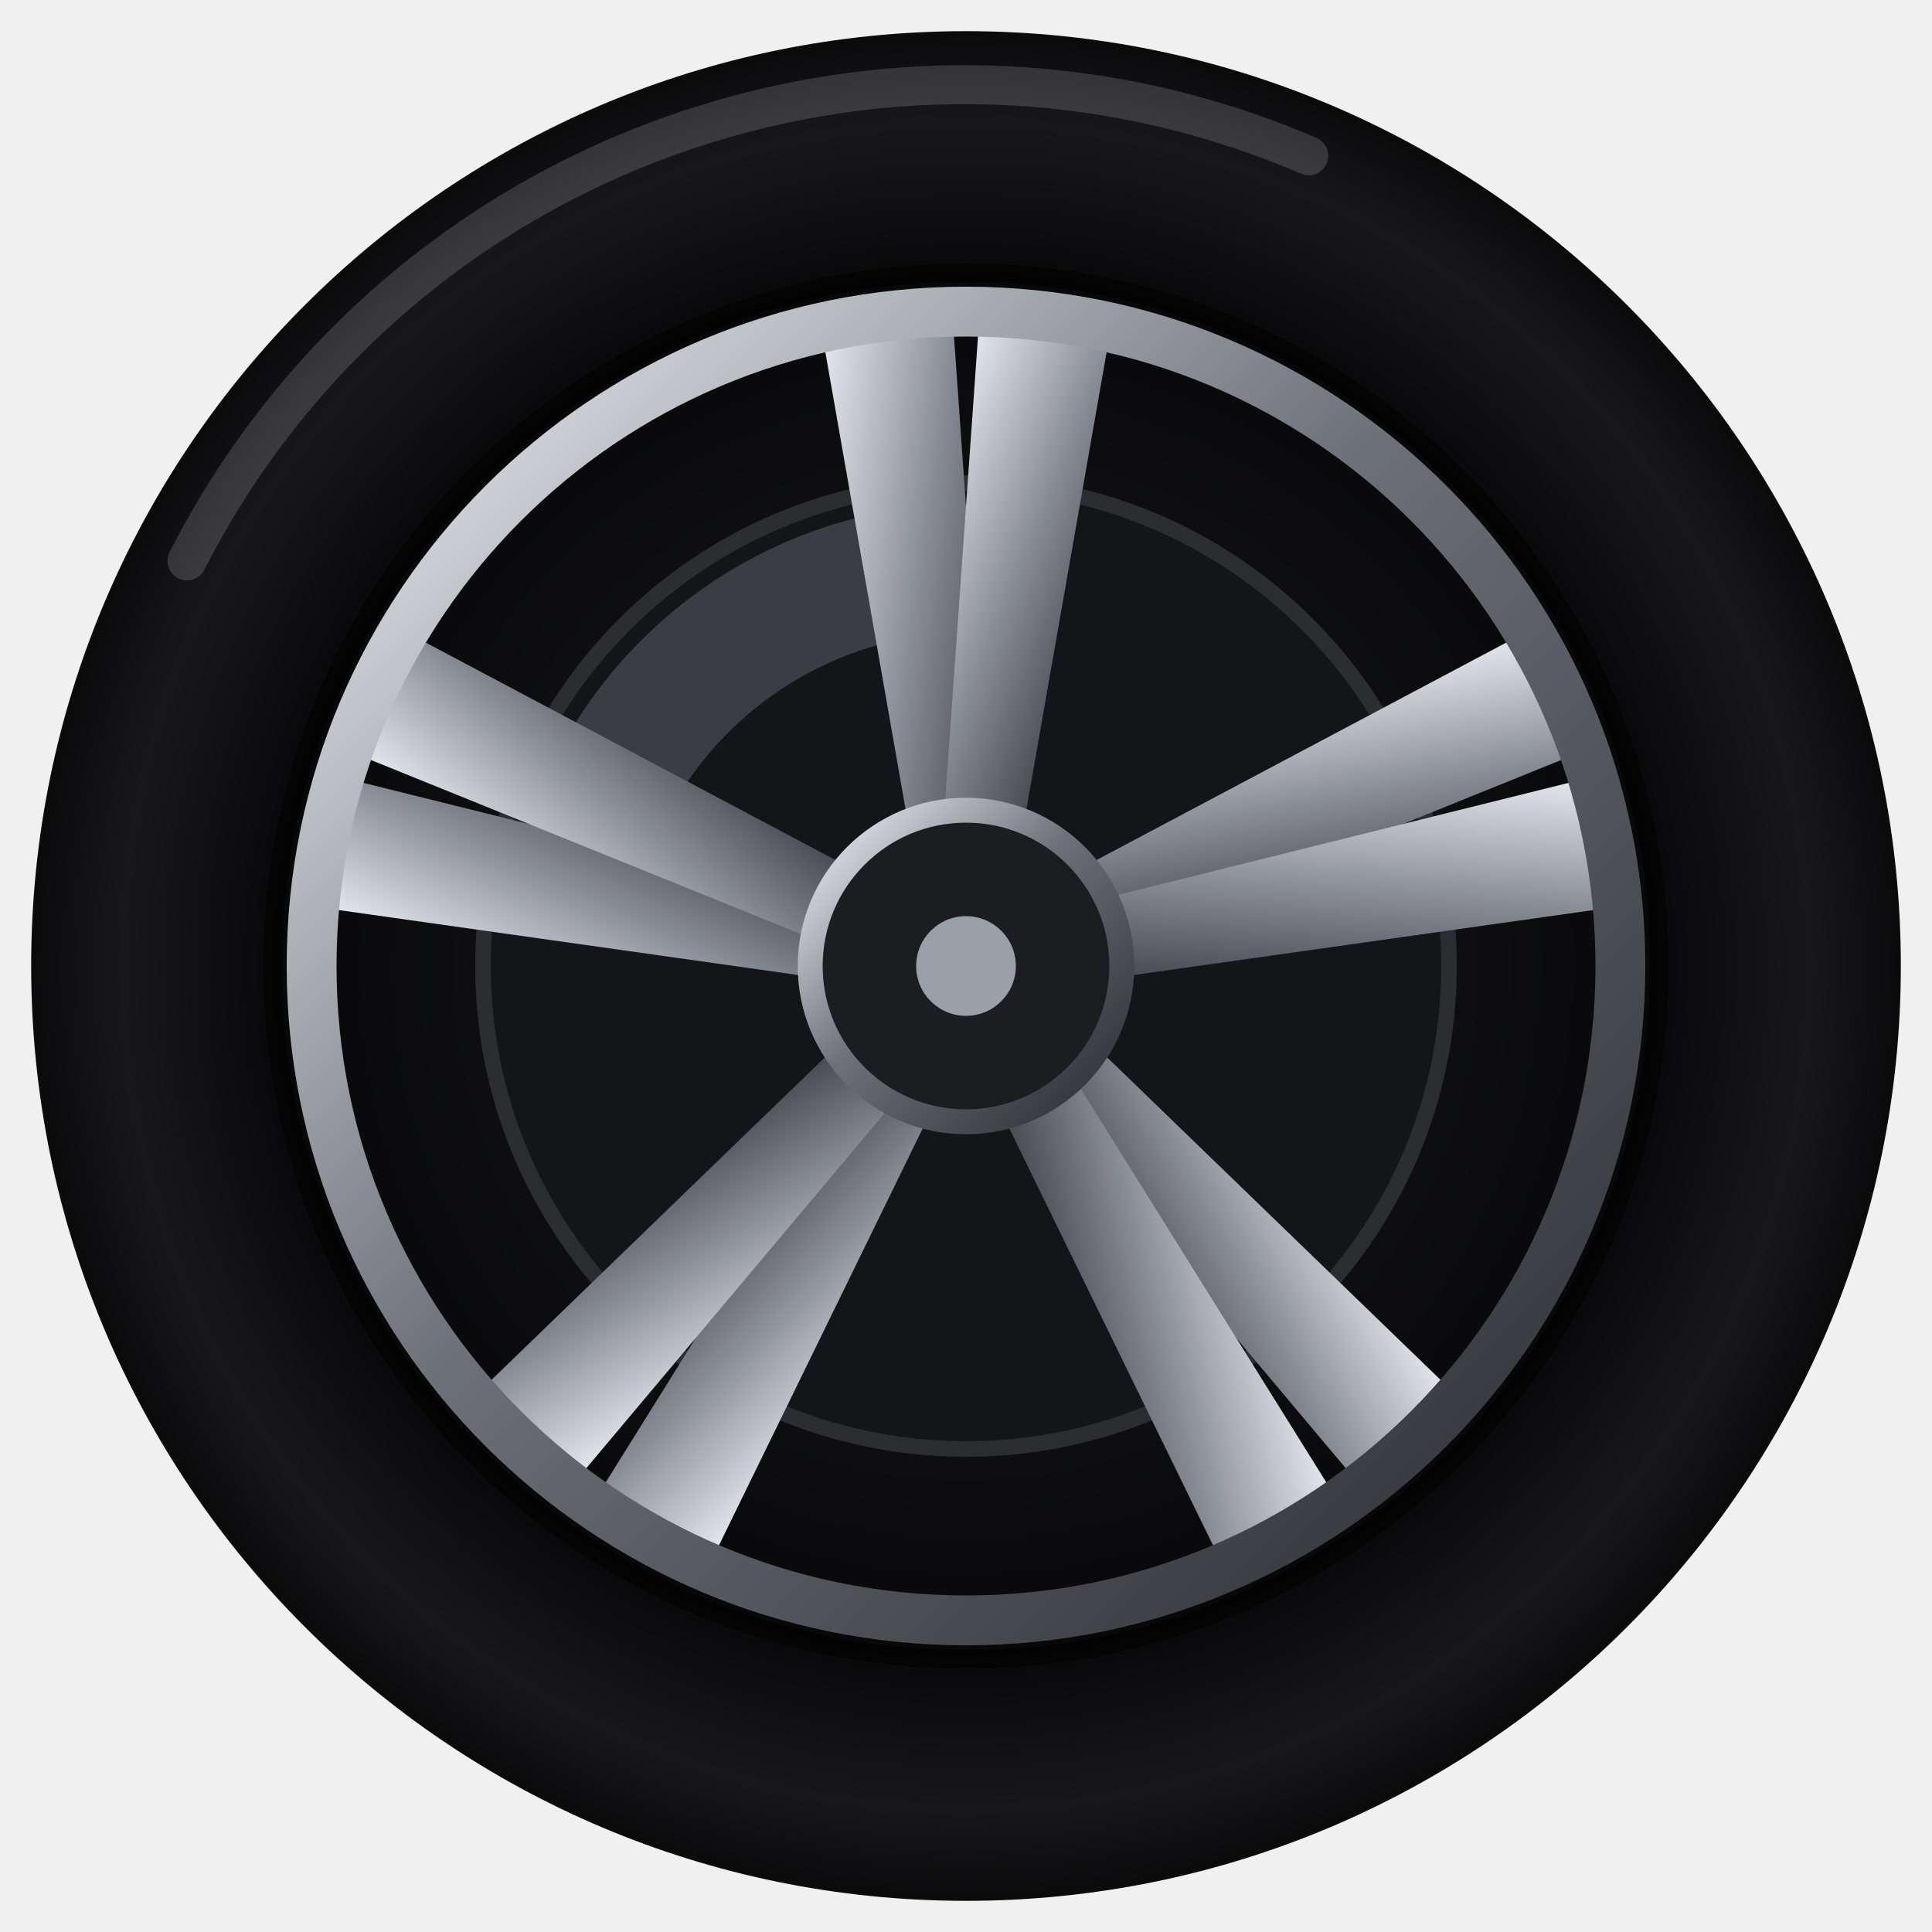
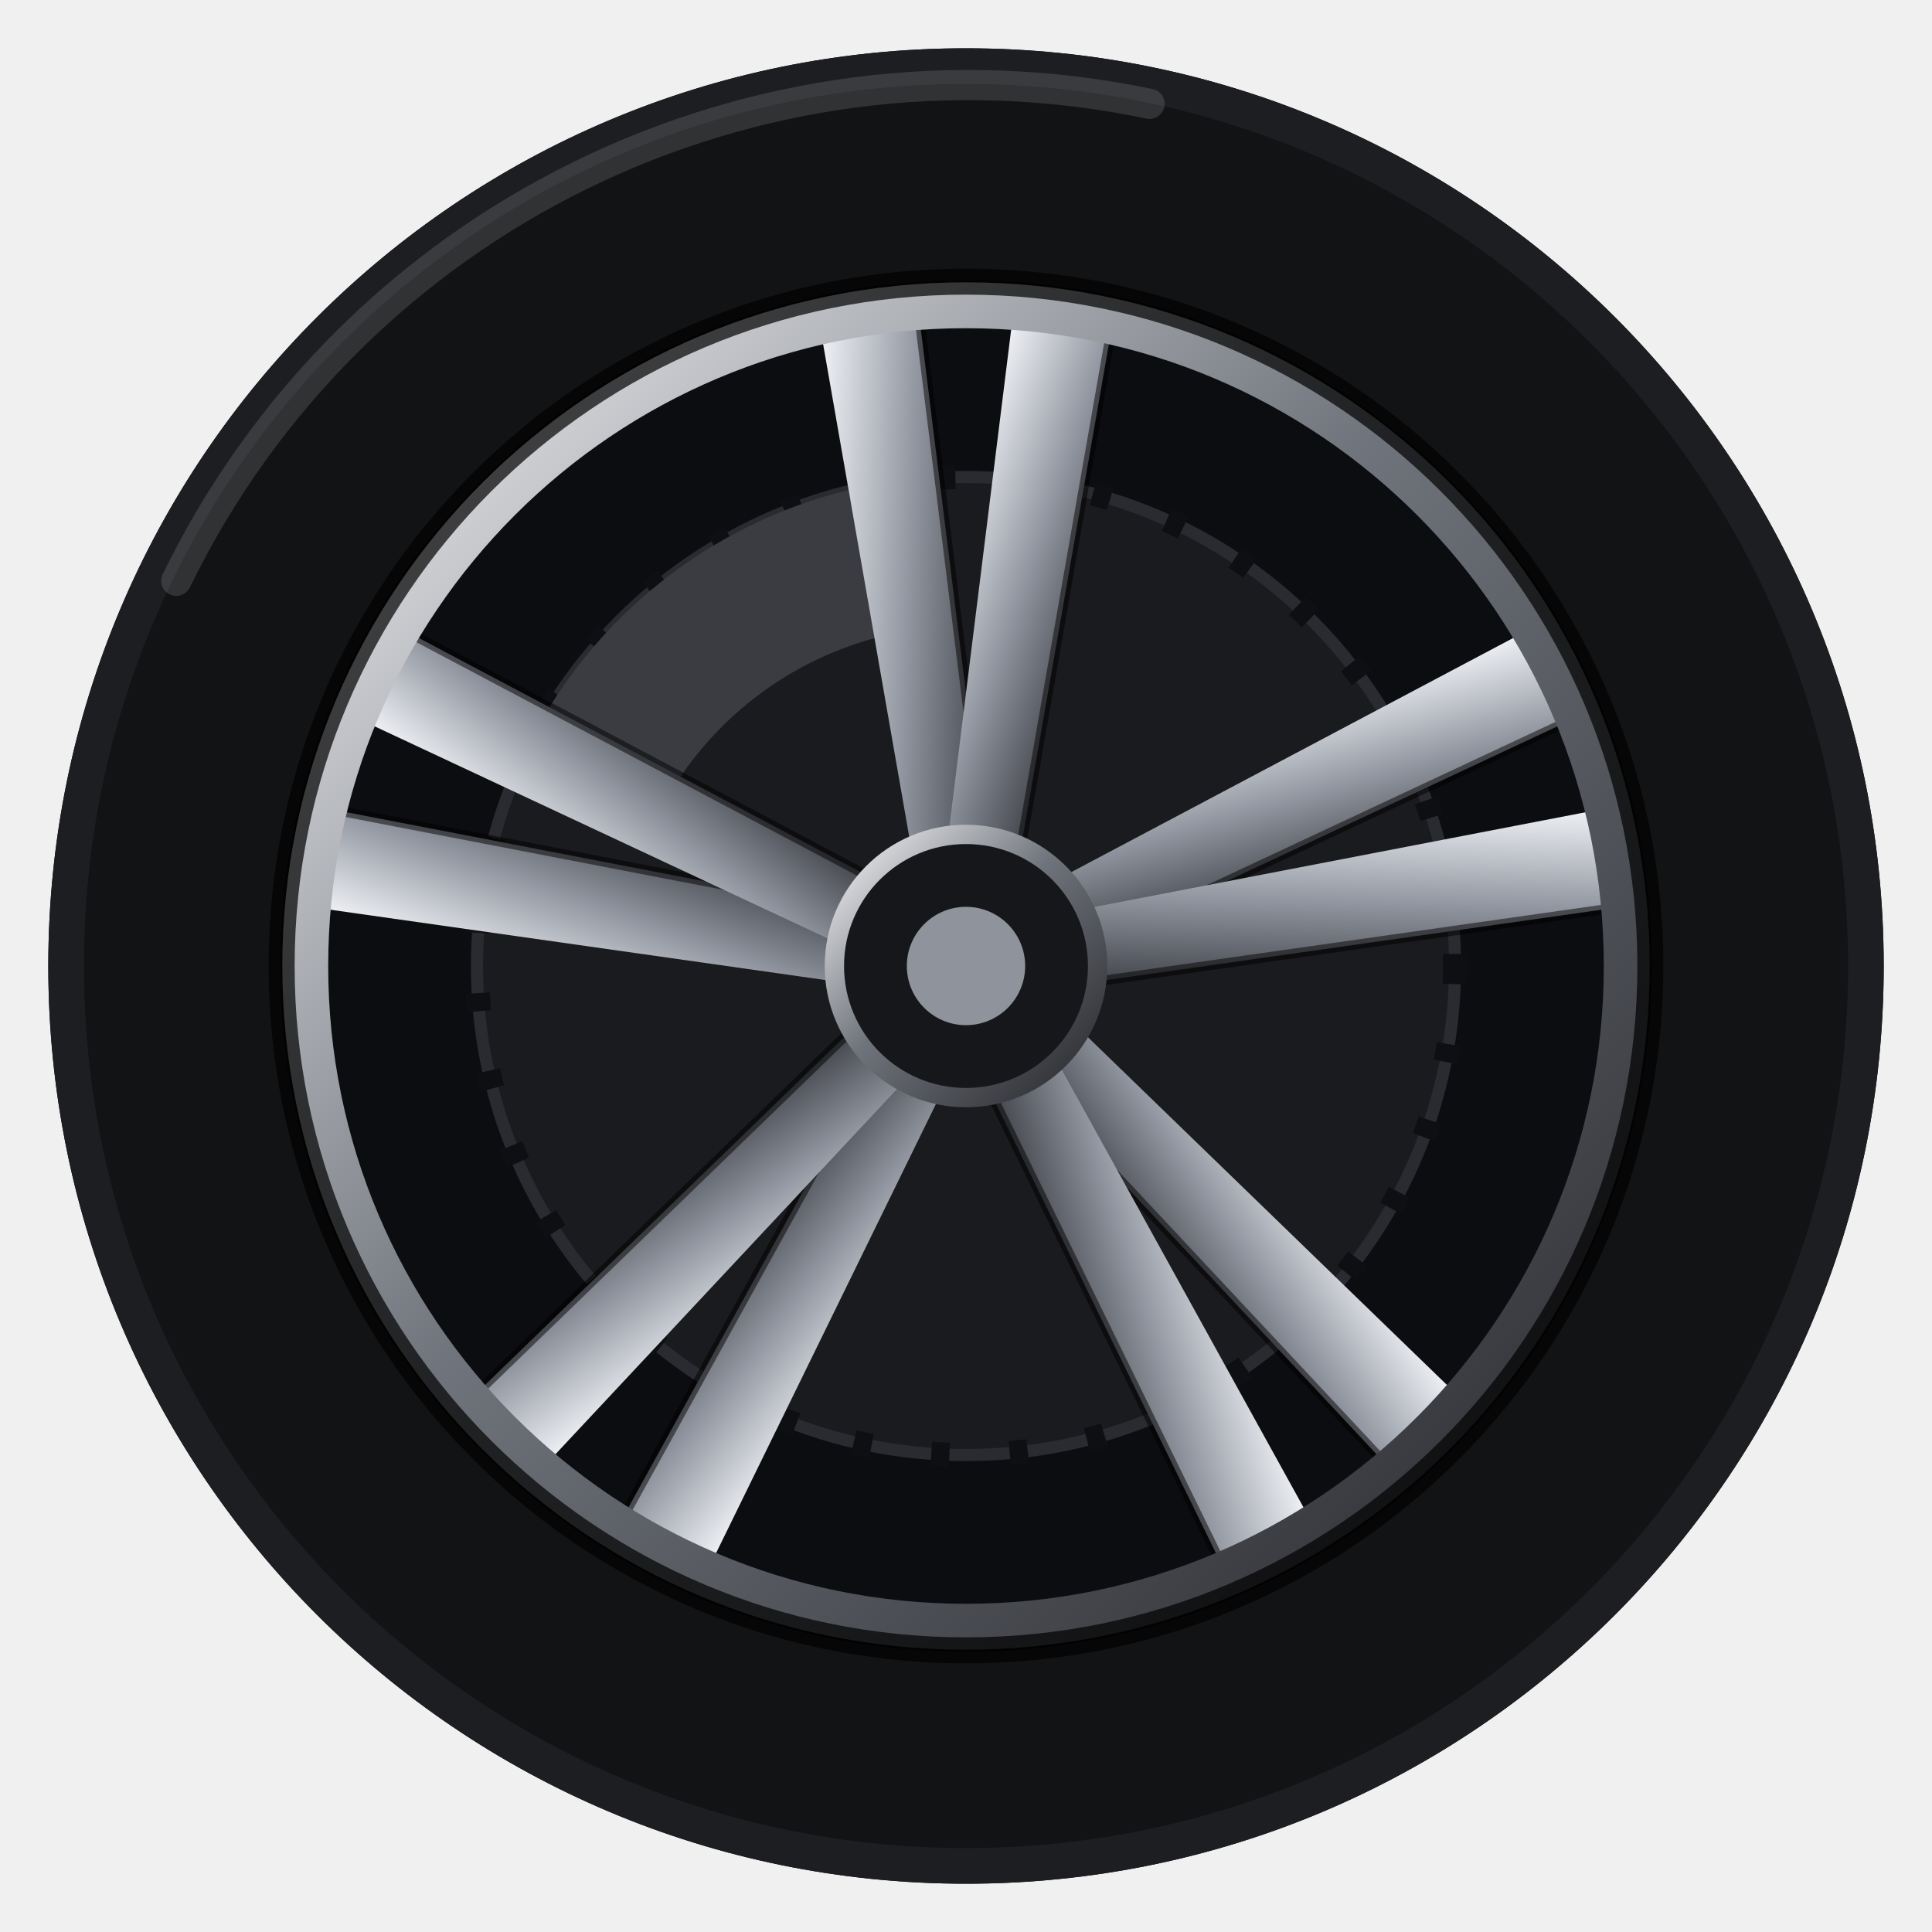
- <svg xmlns="http://www.w3.org/2000/svg" viewBox="-62 -62 124 124" width="124" height="124">
+ <svg xmlns="http://www.w3.org/2000/svg" viewBox="-80 -80 160 160" width="160" height="160">
  <defs>
-     <radialGradient id="tire" cx="0.5" cy="0.5" r="0.5">
-       <stop offset="0.7" stop-color="#050506" />
-       <stop offset="0.9" stop-color="#18181b" />
-       <stop offset="1" stop-color="#0a0a0b" />
-     </radialGradient>
    <linearGradient id="spoke" x1="0" y1="0" x2="1" y2="1">
-       <stop offset="0" stop-color="#e4e7ec" />
-       <stop offset="0.5" stop-color="#8a8e96" />
-       <stop offset="1" stop-color="#3a3c41" />
+       <stop offset="0" stop-color="#eef0f4" />
+       <stop offset="0.5" stop-color="#9196a0" />
+       <stop offset="1" stop-color="#3a3c42" />
    </linearGradient>
    <linearGradient id="lip" x1="0" y1="0" x2="1" y2="1">
-       <stop offset="0" stop-color="#f2f4f7" />
-       <stop offset="0.45" stop-color="#6d7178" />
-       <stop offset="1" stop-color="#2a2b2f" />
+       <stop offset="0" stop-color="#f6f7f9" />
+       <stop offset="0.45" stop-color="#70747c" />
+       <stop offset="1" stop-color="#26272b" />
    </linearGradient>
-     <radialGradient id="barrel" cx="0.5" cy="0.5" r="0.5">
-       <stop offset="0" stop-color="#1d1e22" />
-       <stop offset="1" stop-color="#08080a" />
-     </radialGradient>
  </defs>
-   <circle r="60" fill="url(#tire)" />
-   <path d="M -50 -26 A 56 56 0 0 1 22 -52" fill="none" stroke="#fff" stroke-opacity="0.16" stroke-width="2.5" stroke-linecap="round" />
-   <circle r="44" fill="url(#barrel)" />
-   <circle r="31" fill="#141518" stroke="#2c2d31" stroke-width="1" />
-   <path d="M -26 -14 A 30 30 0 0 1 -6 -29 L -4 -21 A 22 22 0 0 0 -19 -10 Z" fill="#3b3d42" />
-   <path transform="rotate(-7)" d="M -2.6 -10 L 2.6 -10 L 4.2 -41 L -4.2 -41 Z" fill="url(#spoke)" />
-   <path transform="rotate(7)" d="M -2.6 -10 L 2.6 -10 L 4.2 -41 L -4.2 -41 Z" fill="url(#spoke)" />
-   <path transform="rotate(65)" d="M -2.6 -10 L 2.6 -10 L 4.2 -41 L -4.2 -41 Z" fill="url(#spoke)" />
-   <path transform="rotate(79)" d="M -2.6 -10 L 2.6 -10 L 4.2 -41 L -4.2 -41 Z" fill="url(#spoke)" />
-   <path transform="rotate(137)" d="M -2.6 -10 L 2.6 -10 L 4.2 -41 L -4.2 -41 Z" fill="url(#spoke)" />
-   <path transform="rotate(151)" d="M -2.6 -10 L 2.6 -10 L 4.2 -41 L -4.2 -41 Z" fill="url(#spoke)" />
-   <path transform="rotate(209)" d="M -2.6 -10 L 2.6 -10 L 4.2 -41 L -4.2 -41 Z" fill="url(#spoke)" />
-   <path transform="rotate(223)" d="M -2.6 -10 L 2.6 -10 L 4.2 -41 L -4.2 -41 Z" fill="url(#spoke)" />
-   <path transform="rotate(281)" d="M -2.6 -10 L 2.6 -10 L 4.2 -41 L -4.2 -41 Z" fill="url(#spoke)" />
-   <path transform="rotate(295)" d="M -2.6 -10 L 2.6 -10 L 4.2 -41 L -4.2 -41 Z" fill="url(#spoke)" />
-   <circle r="42" fill="none" stroke="url(#lip)" stroke-width="3.2" />
-   <circle r="44.5" fill="none" stroke="#000" stroke-opacity="0.6" stroke-width="1.2" />
-   <circle r="10" fill="#1c1d21" stroke="url(#lip)" stroke-width="1.6" />
-   <circle r="3.2" fill="#9aa0a8" />
+   <circle r="76" fill="#060607" />
+   <circle r="74.5" fill="none" stroke="#1d1e21" stroke-width="3" />
+   <circle r="65.4" fill="none" stroke="#121315" stroke-width="15.3" />
+   <path d="M -65.4 -31.9 A 73.0 73.0 0 0 1 15.2 -71.4" fill="none" stroke="#fff" stroke-opacity="0.13" stroke-width="2.5" stroke-linecap="round" />
+   <circle r="54.72" fill="#0c0d10" />
+   <circle r="40.5" fill="#1a1b1f" stroke="#2a2b30" stroke-width="1" />
+   <circle r="40.5" fill="none" stroke="#0e0f12" stroke-width="2" stroke-dasharray="1.5 5" />
+   <path d="M -36.1 -18.6 A 40.5 40.5 0 0 1 -9.8 -39.4 L -6.6 -27.4 A 28.5 28.5 0 0 0 -25.2 -13.1 Z" fill="#3a3c42" />
+   <path transform="rotate(-8.5)" d="M -3.06 -10.94 L 3.06 -10.94 L 4.10 -53.08 L -4.10 -53.08 Z" fill="url(#spoke)" />
+   <path transform="rotate(-8.5)" d="M 3.06 -10.94 L 4.10 -53.08" stroke="#000" stroke-opacity="0.5" stroke-width="0.8" />
+   <path transform="rotate(8.5)" d="M -3.06 -10.94 L 3.06 -10.94 L 4.10 -53.08 L -4.10 -53.08 Z" fill="url(#spoke)" />
+   <path transform="rotate(8.5)" d="M 3.06 -10.94 L 4.10 -53.08" stroke="#000" stroke-opacity="0.5" stroke-width="0.8" />
+   <path transform="rotate(63.5)" d="M -3.06 -10.94 L 3.06 -10.94 L 4.10 -53.08 L -4.10 -53.08 Z" fill="url(#spoke)" />
+   <path transform="rotate(63.5)" d="M 3.06 -10.94 L 4.10 -53.08" stroke="#000" stroke-opacity="0.5" stroke-width="0.8" />
+   <path transform="rotate(80.5)" d="M -3.06 -10.94 L 3.06 -10.94 L 4.10 -53.08 L -4.10 -53.08 Z" fill="url(#spoke)" />
+   <path transform="rotate(80.5)" d="M 3.06 -10.94 L 4.10 -53.08" stroke="#000" stroke-opacity="0.5" stroke-width="0.8" />
+   <path transform="rotate(135.5)" d="M -3.06 -10.94 L 3.06 -10.94 L 4.10 -53.08 L -4.10 -53.08 Z" fill="url(#spoke)" />
+   <path transform="rotate(135.5)" d="M 3.06 -10.94 L 4.10 -53.08" stroke="#000" stroke-opacity="0.5" stroke-width="0.8" />
+   <path transform="rotate(152.5)" d="M -3.06 -10.94 L 3.06 -10.94 L 4.10 -53.08 L -4.10 -53.08 Z" fill="url(#spoke)" />
+   <path transform="rotate(152.5)" d="M 3.06 -10.94 L 4.10 -53.08" stroke="#000" stroke-opacity="0.5" stroke-width="0.8" />
+   <path transform="rotate(207.5)" d="M -3.06 -10.94 L 3.06 -10.94 L 4.10 -53.08 L -4.10 -53.08 Z" fill="url(#spoke)" />
+   <path transform="rotate(207.5)" d="M 3.06 -10.94 L 4.10 -53.08" stroke="#000" stroke-opacity="0.5" stroke-width="0.8" />
+   <path transform="rotate(224.5)" d="M -3.06 -10.94 L 3.06 -10.94 L 4.10 -53.08 L -4.10 -53.08 Z" fill="url(#spoke)" />
+   <path transform="rotate(224.5)" d="M 3.06 -10.94 L 4.10 -53.08" stroke="#000" stroke-opacity="0.5" stroke-width="0.8" />
+   <path transform="rotate(279.5)" d="M -3.06 -10.94 L 3.06 -10.94 L 4.10 -53.08 L -4.10 -53.08 Z" fill="url(#spoke)" />
+   <path transform="rotate(279.5)" d="M 3.06 -10.94 L 4.10 -53.08" stroke="#000" stroke-opacity="0.5" stroke-width="0.8" />
+   <path transform="rotate(296.5)" d="M -3.06 -10.94 L 3.06 -10.94 L 4.10 -53.08 L -4.10 -53.08 Z" fill="url(#spoke)" />
+   <path transform="rotate(296.5)" d="M 3.06 -10.94 L 4.10 -53.08" stroke="#000" stroke-opacity="0.5" stroke-width="0.8" />
+   <circle r="54.72" fill="none" stroke="url(#lip)" stroke-width="3.8" />
+   <circle r="56.2" fill="none" stroke="#000" stroke-opacity="0.7" stroke-width="1.2" />
+   <circle r="10.9" fill="#16171a" stroke="url(#lip)" stroke-width="1.6" />
+   <circle r="4.9" fill="#8f949c" />
</svg>
